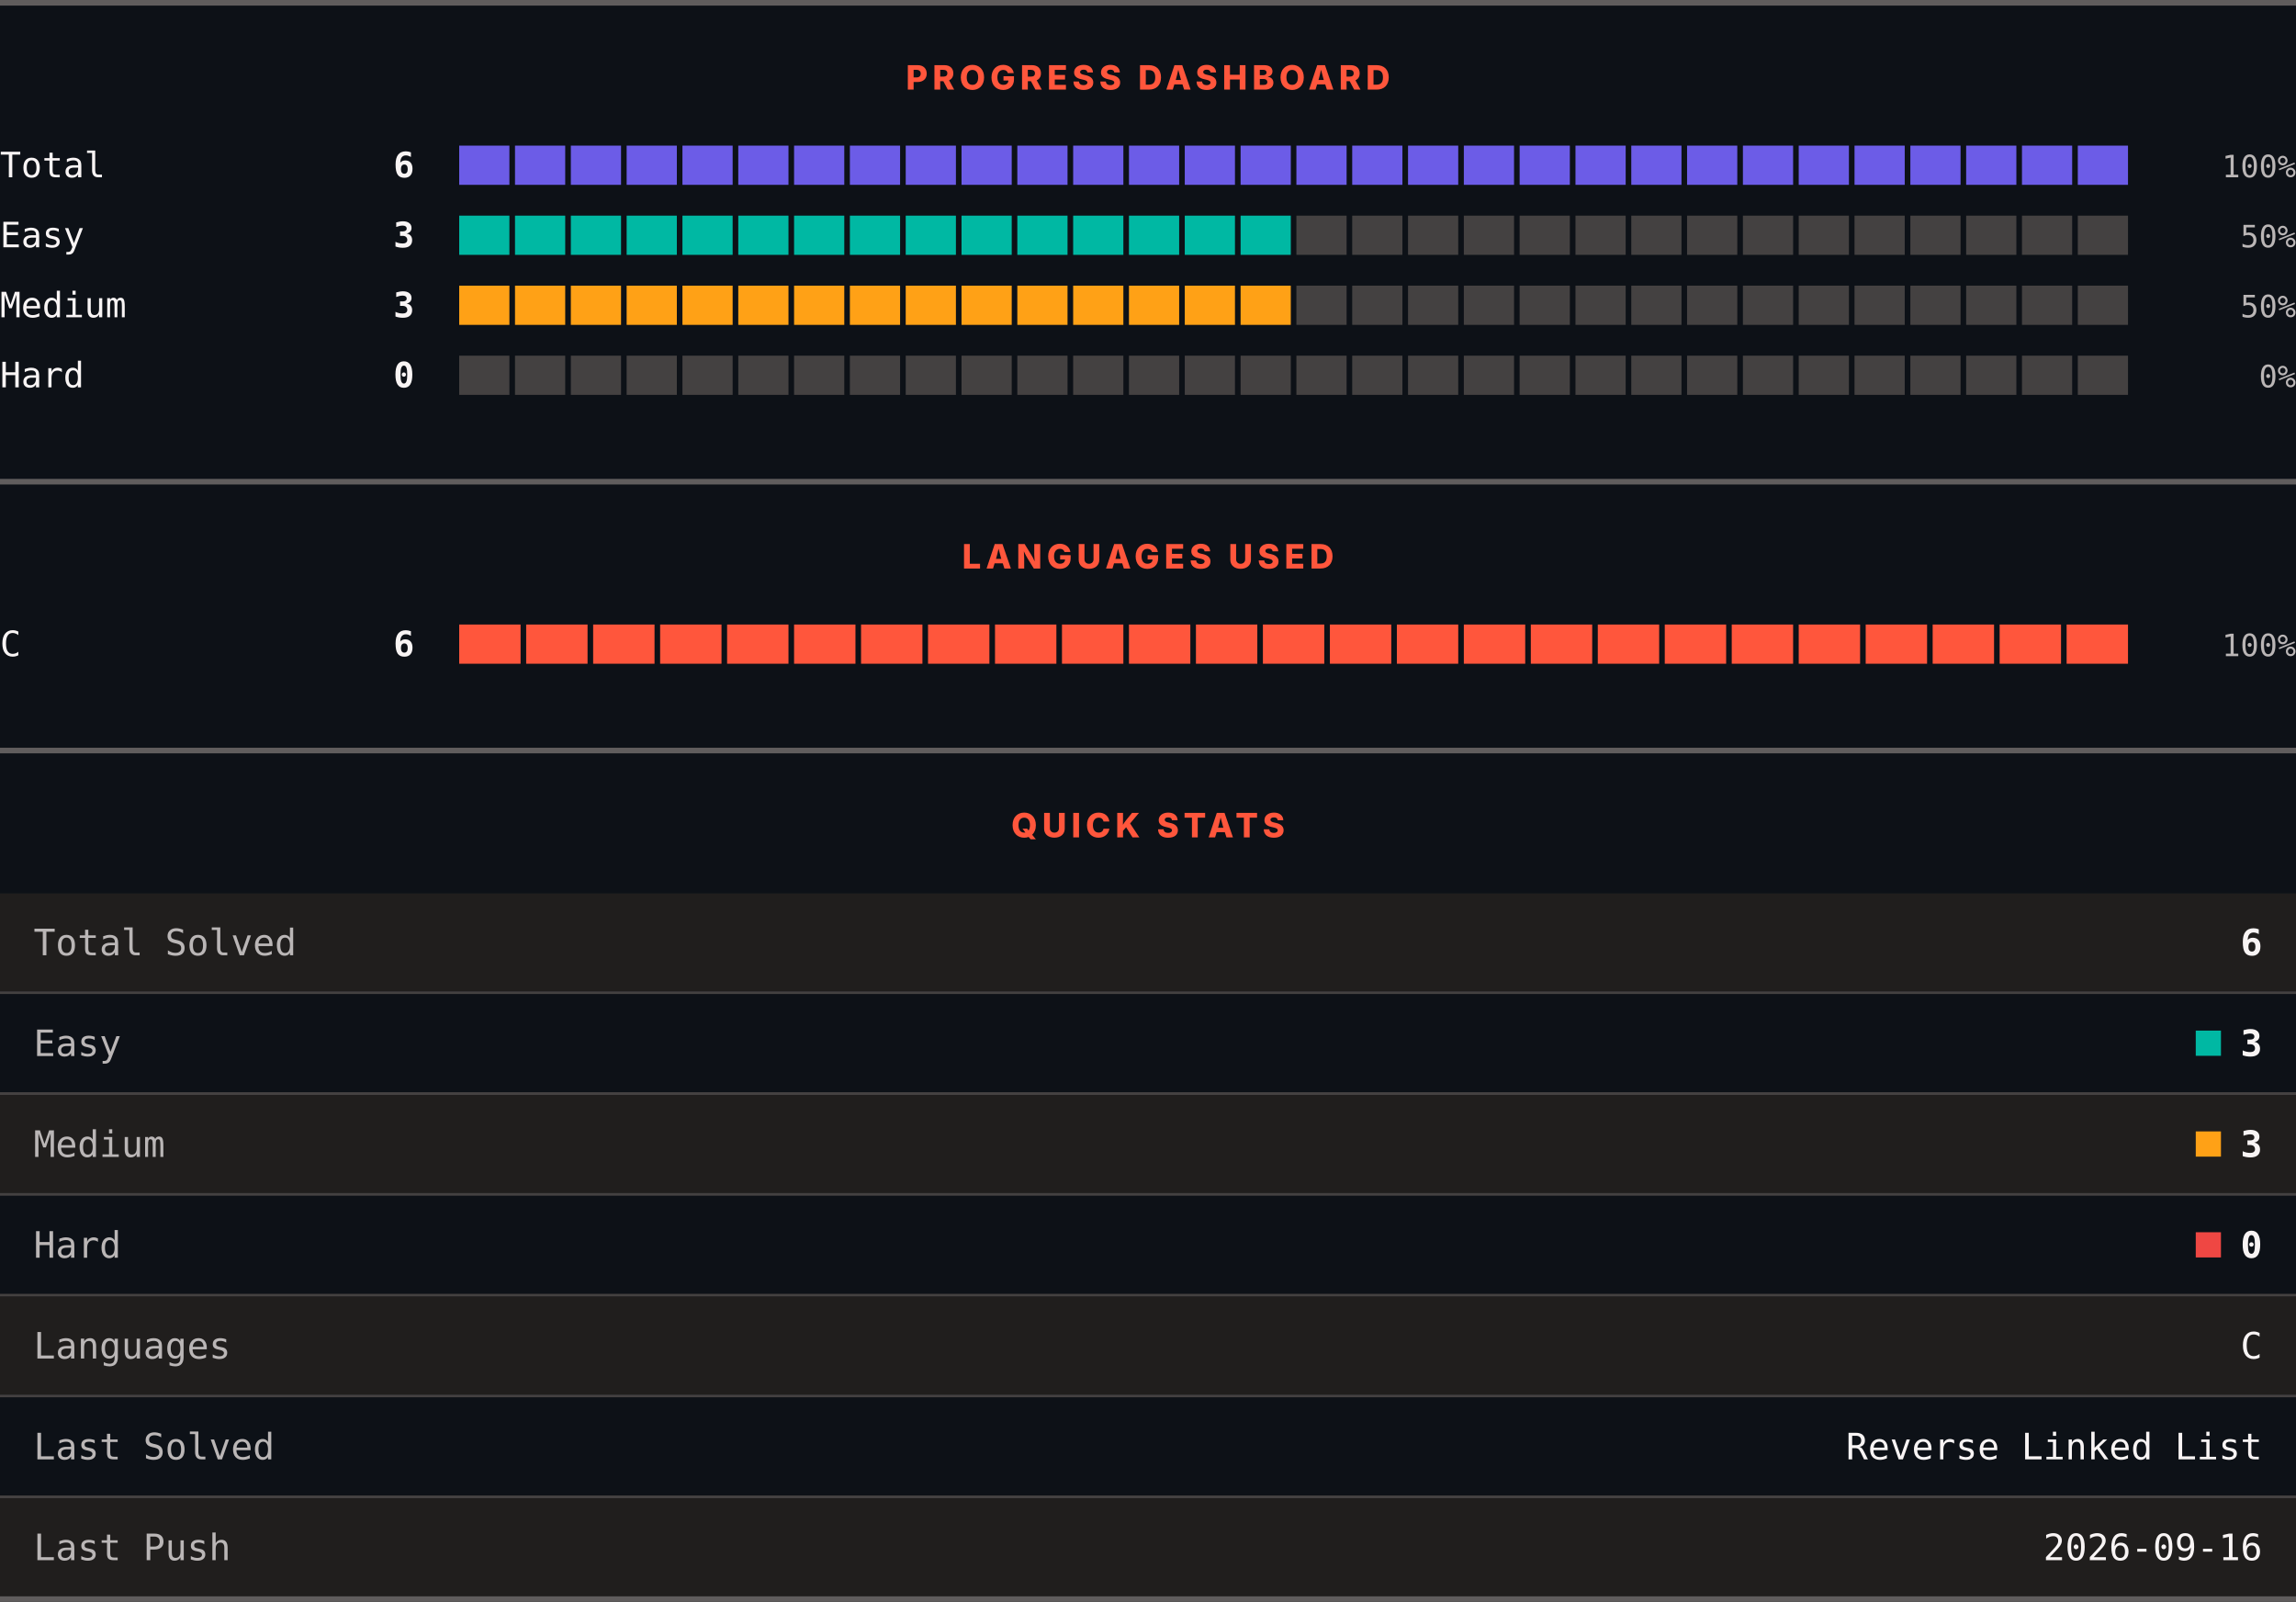
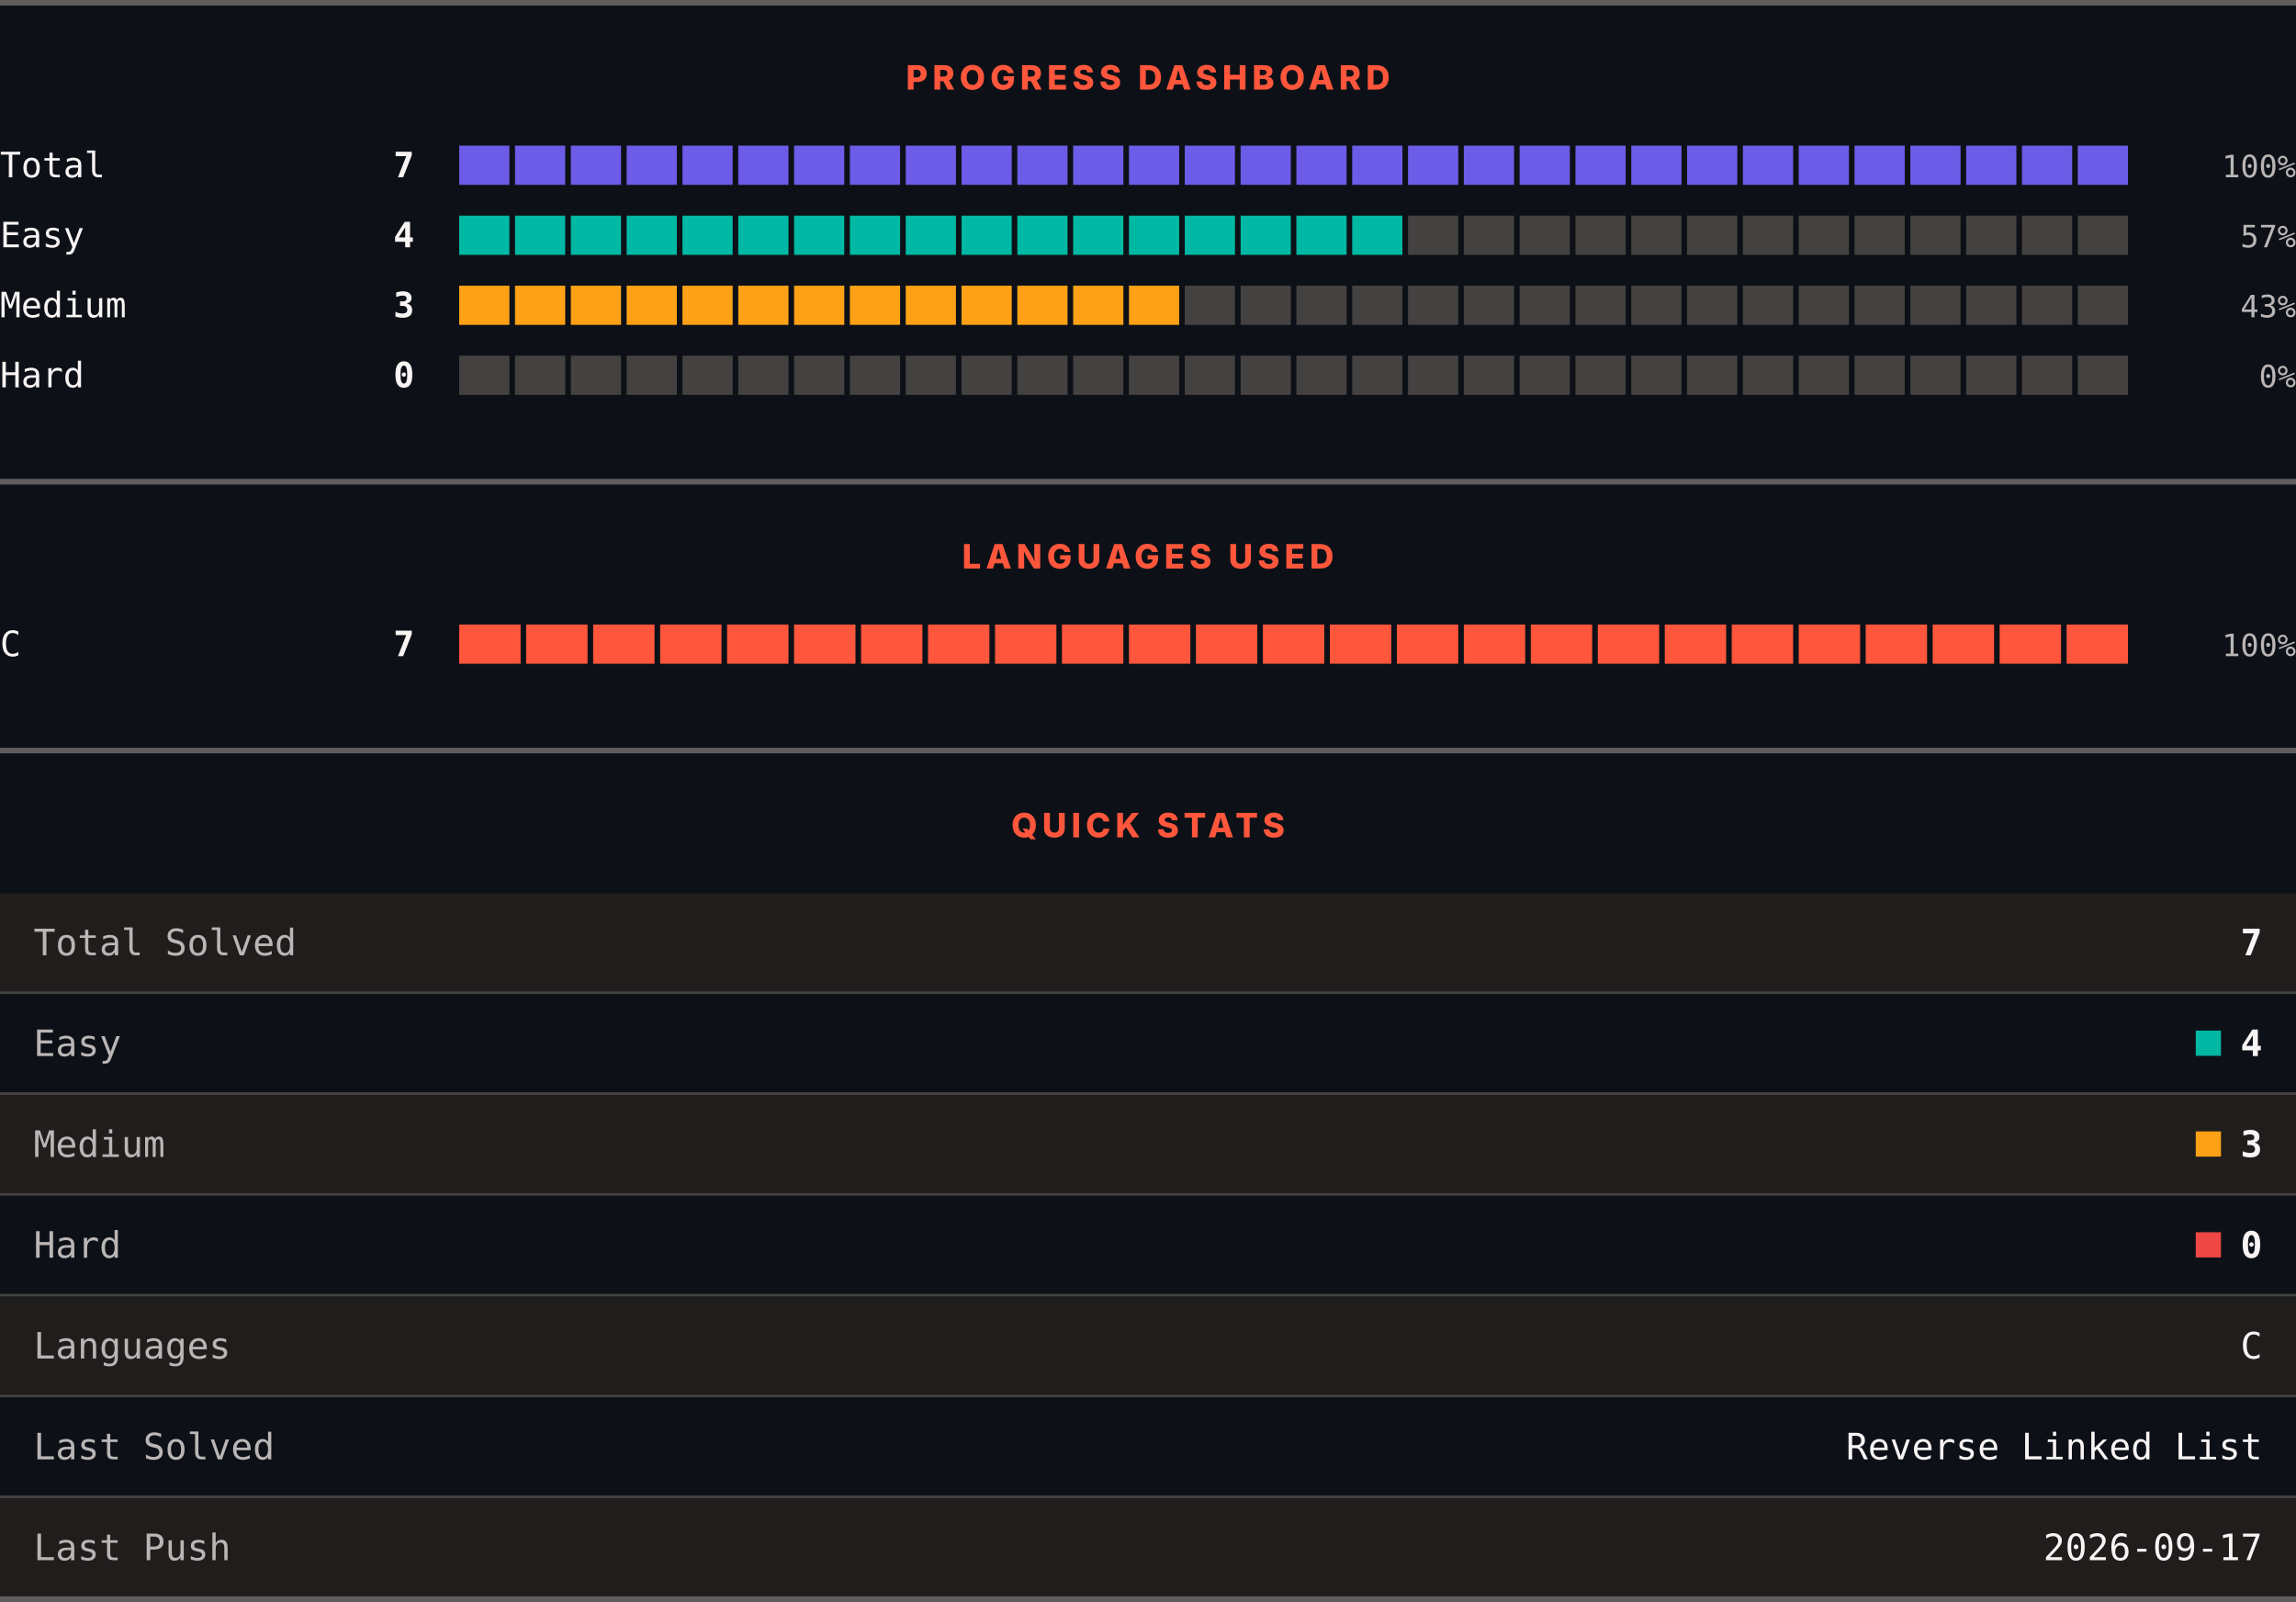
<svg xmlns="http://www.w3.org/2000/svg" width="820" height="572" viewBox="0 0 820 572" role="img" aria-label="LeetCode progress, languages and quick stats">
  <rect width="820" height="572" fill="#0d1117" />
  <rect x="0" y="0" width="820" height="2" fill="#605d5d" />
  <text x="410" y="32" text-anchor="middle" font-family="Archivo, system-ui, -apple-system, Segoe UI, sans-serif" font-size="12" font-weight="800" letter-spacing="1.68" fill="#ff563c">PROGRESS DASHBOARD</text>
  <text x="0" y="63.3" font-family="ui-monospace, SFMono-Regular, Menlo, Consolas, monospace" font-size="12.5" fill="#f8f4f4">Total</text>
-   <text x="148" y="63.3" text-anchor="end" font-family="ui-monospace, SFMono-Regular, Menlo, Consolas, monospace" font-size="12.5" font-weight="700" fill="#f8f4f4">6</text>
+   <text x="148" y="63.3" text-anchor="end" font-family="ui-monospace, SFMono-Regular, Menlo, Consolas, monospace" font-size="12.5" font-weight="700" fill="#f8f4f4">7</text>
  <rect x="164.00" y="52" width="17.93" height="14" fill="#6c5ce7" />
  <rect x="183.93" y="52" width="17.93" height="14" fill="#6c5ce7" />
  <rect x="203.87" y="52" width="17.93" height="14" fill="#6c5ce7" />
  <rect x="223.80" y="52" width="17.93" height="14" fill="#6c5ce7" />
  <rect x="243.73" y="52" width="17.93" height="14" fill="#6c5ce7" />
  <rect x="263.67" y="52" width="17.93" height="14" fill="#6c5ce7" />
  <rect x="283.60" y="52" width="17.93" height="14" fill="#6c5ce7" />
  <rect x="303.53" y="52" width="17.93" height="14" fill="#6c5ce7" />
  <rect x="323.47" y="52" width="17.93" height="14" fill="#6c5ce7" />
  <rect x="343.40" y="52" width="17.93" height="14" fill="#6c5ce7" />
  <rect x="363.33" y="52" width="17.93" height="14" fill="#6c5ce7" />
  <rect x="383.27" y="52" width="17.93" height="14" fill="#6c5ce7" />
  <rect x="403.20" y="52" width="17.93" height="14" fill="#6c5ce7" />
  <rect x="423.13" y="52" width="17.93" height="14" fill="#6c5ce7" />
  <rect x="443.07" y="52" width="17.93" height="14" fill="#6c5ce7" />
  <rect x="463.00" y="52" width="17.93" height="14" fill="#6c5ce7" />
  <rect x="482.93" y="52" width="17.93" height="14" fill="#6c5ce7" />
  <rect x="502.87" y="52" width="17.93" height="14" fill="#6c5ce7" />
  <rect x="522.80" y="52" width="17.93" height="14" fill="#6c5ce7" />
  <rect x="542.73" y="52" width="17.93" height="14" fill="#6c5ce7" />
  <rect x="562.67" y="52" width="17.93" height="14" fill="#6c5ce7" />
  <rect x="582.60" y="52" width="17.93" height="14" fill="#6c5ce7" />
  <rect x="602.53" y="52" width="17.93" height="14" fill="#6c5ce7" />
  <rect x="622.47" y="52" width="17.93" height="14" fill="#6c5ce7" />
  <rect x="642.40" y="52" width="17.93" height="14" fill="#6c5ce7" />
  <rect x="662.33" y="52" width="17.93" height="14" fill="#6c5ce7" />
  <rect x="682.27" y="52" width="17.93" height="14" fill="#6c5ce7" />
  <rect x="702.20" y="52" width="17.93" height="14" fill="#6c5ce7" />
  <rect x="722.13" y="52" width="17.93" height="14" fill="#6c5ce7" />
  <rect x="742.07" y="52" width="17.93" height="14" fill="#6c5ce7" />
  <text x="820" y="63.3" text-anchor="end" font-family="ui-monospace, SFMono-Regular, Menlo, Consolas, monospace" font-size="11" fill="#bab6b6">100%</text>
  <text x="0" y="88.3" font-family="ui-monospace, SFMono-Regular, Menlo, Consolas, monospace" font-size="12.5" fill="#f8f4f4">Easy</text>
-   <text x="148" y="88.3" text-anchor="end" font-family="ui-monospace, SFMono-Regular, Menlo, Consolas, monospace" font-size="12.5" font-weight="700" fill="#f8f4f4">3</text>
+   <text x="148" y="88.3" text-anchor="end" font-family="ui-monospace, SFMono-Regular, Menlo, Consolas, monospace" font-size="12.5" font-weight="700" fill="#f8f4f4">4</text>
  <rect x="164.00" y="77" width="17.93" height="14" fill="#00b8a3" />
  <rect x="183.93" y="77" width="17.93" height="14" fill="#00b8a3" />
  <rect x="203.87" y="77" width="17.93" height="14" fill="#00b8a3" />
  <rect x="223.80" y="77" width="17.93" height="14" fill="#00b8a3" />
  <rect x="243.73" y="77" width="17.93" height="14" fill="#00b8a3" />
  <rect x="263.67" y="77" width="17.93" height="14" fill="#00b8a3" />
  <rect x="283.60" y="77" width="17.93" height="14" fill="#00b8a3" />
  <rect x="303.53" y="77" width="17.93" height="14" fill="#00b8a3" />
  <rect x="323.47" y="77" width="17.93" height="14" fill="#00b8a3" />
  <rect x="343.40" y="77" width="17.93" height="14" fill="#00b8a3" />
  <rect x="363.33" y="77" width="17.93" height="14" fill="#00b8a3" />
  <rect x="383.27" y="77" width="17.93" height="14" fill="#00b8a3" />
  <rect x="403.20" y="77" width="17.93" height="14" fill="#00b8a3" />
  <rect x="423.13" y="77" width="17.93" height="14" fill="#00b8a3" />
  <rect x="443.07" y="77" width="17.93" height="14" fill="#00b8a3" />
-   <rect x="463.00" y="77" width="17.93" height="14" fill="#444141" />
-   <rect x="482.93" y="77" width="17.93" height="14" fill="#444141" />
+   <rect x="463.00" y="77" width="17.93" height="14" fill="#00b8a3" />
+   <rect x="482.93" y="77" width="17.93" height="14" fill="#00b8a3" />
  <rect x="502.87" y="77" width="17.93" height="14" fill="#444141" />
  <rect x="522.80" y="77" width="17.93" height="14" fill="#444141" />
  <rect x="542.73" y="77" width="17.93" height="14" fill="#444141" />
  <rect x="562.67" y="77" width="17.93" height="14" fill="#444141" />
  <rect x="582.60" y="77" width="17.93" height="14" fill="#444141" />
  <rect x="602.53" y="77" width="17.93" height="14" fill="#444141" />
  <rect x="622.47" y="77" width="17.93" height="14" fill="#444141" />
  <rect x="642.40" y="77" width="17.93" height="14" fill="#444141" />
  <rect x="662.33" y="77" width="17.93" height="14" fill="#444141" />
  <rect x="682.27" y="77" width="17.93" height="14" fill="#444141" />
  <rect x="702.20" y="77" width="17.93" height="14" fill="#444141" />
  <rect x="722.13" y="77" width="17.93" height="14" fill="#444141" />
  <rect x="742.07" y="77" width="17.93" height="14" fill="#444141" />
-   <text x="820" y="88.3" text-anchor="end" font-family="ui-monospace, SFMono-Regular, Menlo, Consolas, monospace" font-size="11" fill="#bab6b6">50%</text>
+   <text x="820" y="88.3" text-anchor="end" font-family="ui-monospace, SFMono-Regular, Menlo, Consolas, monospace" font-size="11" fill="#bab6b6">57%</text>
  <text x="0" y="113.3" font-family="ui-monospace, SFMono-Regular, Menlo, Consolas, monospace" font-size="12.5" fill="#f8f4f4">Medium</text>
  <text x="148" y="113.3" text-anchor="end" font-family="ui-monospace, SFMono-Regular, Menlo, Consolas, monospace" font-size="12.5" font-weight="700" fill="#f8f4f4">3</text>
  <rect x="164.00" y="102" width="17.93" height="14" fill="#ffa116" />
  <rect x="183.93" y="102" width="17.93" height="14" fill="#ffa116" />
  <rect x="203.87" y="102" width="17.93" height="14" fill="#ffa116" />
  <rect x="223.80" y="102" width="17.93" height="14" fill="#ffa116" />
  <rect x="243.73" y="102" width="17.93" height="14" fill="#ffa116" />
  <rect x="263.67" y="102" width="17.93" height="14" fill="#ffa116" />
  <rect x="283.60" y="102" width="17.93" height="14" fill="#ffa116" />
  <rect x="303.53" y="102" width="17.93" height="14" fill="#ffa116" />
  <rect x="323.47" y="102" width="17.93" height="14" fill="#ffa116" />
  <rect x="343.40" y="102" width="17.93" height="14" fill="#ffa116" />
  <rect x="363.33" y="102" width="17.93" height="14" fill="#ffa116" />
  <rect x="383.27" y="102" width="17.93" height="14" fill="#ffa116" />
  <rect x="403.20" y="102" width="17.93" height="14" fill="#ffa116" />
-   <rect x="423.13" y="102" width="17.93" height="14" fill="#ffa116" />
-   <rect x="443.07" y="102" width="17.93" height="14" fill="#ffa116" />
+   <rect x="423.13" y="102" width="17.93" height="14" fill="#444141" />
+   <rect x="443.07" y="102" width="17.93" height="14" fill="#444141" />
  <rect x="463.00" y="102" width="17.93" height="14" fill="#444141" />
  <rect x="482.93" y="102" width="17.93" height="14" fill="#444141" />
  <rect x="502.87" y="102" width="17.93" height="14" fill="#444141" />
  <rect x="522.80" y="102" width="17.93" height="14" fill="#444141" />
  <rect x="542.73" y="102" width="17.93" height="14" fill="#444141" />
  <rect x="562.67" y="102" width="17.93" height="14" fill="#444141" />
  <rect x="582.60" y="102" width="17.93" height="14" fill="#444141" />
  <rect x="602.53" y="102" width="17.93" height="14" fill="#444141" />
  <rect x="622.47" y="102" width="17.93" height="14" fill="#444141" />
  <rect x="642.40" y="102" width="17.93" height="14" fill="#444141" />
  <rect x="662.33" y="102" width="17.93" height="14" fill="#444141" />
  <rect x="682.27" y="102" width="17.93" height="14" fill="#444141" />
  <rect x="702.20" y="102" width="17.93" height="14" fill="#444141" />
  <rect x="722.13" y="102" width="17.93" height="14" fill="#444141" />
  <rect x="742.07" y="102" width="17.93" height="14" fill="#444141" />
-   <text x="820" y="113.3" text-anchor="end" font-family="ui-monospace, SFMono-Regular, Menlo, Consolas, monospace" font-size="11" fill="#bab6b6">50%</text>
+   <text x="820" y="113.3" text-anchor="end" font-family="ui-monospace, SFMono-Regular, Menlo, Consolas, monospace" font-size="11" fill="#bab6b6">43%</text>
  <text x="0" y="138.3" font-family="ui-monospace, SFMono-Regular, Menlo, Consolas, monospace" font-size="12.5" fill="#f8f4f4">Hard</text>
  <text x="148" y="138.3" text-anchor="end" font-family="ui-monospace, SFMono-Regular, Menlo, Consolas, monospace" font-size="12.5" font-weight="700" fill="#f8f4f4">0</text>
  <rect x="164.00" y="127" width="17.93" height="14" fill="#444141" />
  <rect x="183.93" y="127" width="17.93" height="14" fill="#444141" />
  <rect x="203.87" y="127" width="17.93" height="14" fill="#444141" />
  <rect x="223.80" y="127" width="17.93" height="14" fill="#444141" />
  <rect x="243.73" y="127" width="17.93" height="14" fill="#444141" />
  <rect x="263.67" y="127" width="17.93" height="14" fill="#444141" />
  <rect x="283.60" y="127" width="17.93" height="14" fill="#444141" />
  <rect x="303.53" y="127" width="17.93" height="14" fill="#444141" />
  <rect x="323.47" y="127" width="17.93" height="14" fill="#444141" />
  <rect x="343.40" y="127" width="17.93" height="14" fill="#444141" />
  <rect x="363.33" y="127" width="17.93" height="14" fill="#444141" />
  <rect x="383.27" y="127" width="17.93" height="14" fill="#444141" />
  <rect x="403.20" y="127" width="17.93" height="14" fill="#444141" />
  <rect x="423.13" y="127" width="17.93" height="14" fill="#444141" />
  <rect x="443.07" y="127" width="17.93" height="14" fill="#444141" />
  <rect x="463.00" y="127" width="17.93" height="14" fill="#444141" />
  <rect x="482.93" y="127" width="17.93" height="14" fill="#444141" />
  <rect x="502.87" y="127" width="17.93" height="14" fill="#444141" />
  <rect x="522.80" y="127" width="17.93" height="14" fill="#444141" />
  <rect x="542.73" y="127" width="17.93" height="14" fill="#444141" />
  <rect x="562.67" y="127" width="17.93" height="14" fill="#444141" />
  <rect x="582.60" y="127" width="17.93" height="14" fill="#444141" />
  <rect x="602.53" y="127" width="17.93" height="14" fill="#444141" />
  <rect x="622.47" y="127" width="17.93" height="14" fill="#444141" />
  <rect x="642.40" y="127" width="17.93" height="14" fill="#444141" />
  <rect x="662.33" y="127" width="17.93" height="14" fill="#444141" />
  <rect x="682.27" y="127" width="17.93" height="14" fill="#444141" />
  <rect x="702.20" y="127" width="17.93" height="14" fill="#444141" />
  <rect x="722.13" y="127" width="17.93" height="14" fill="#444141" />
  <rect x="742.07" y="127" width="17.93" height="14" fill="#444141" />
  <text x="820" y="138.3" text-anchor="end" font-family="ui-monospace, SFMono-Regular, Menlo, Consolas, monospace" font-size="11" fill="#bab6b6">0%</text>
  <rect x="0" y="171" width="820" height="2" fill="#605d5d" />
  <text x="410" y="203" text-anchor="middle" font-family="Archivo, system-ui, -apple-system, Segoe UI, sans-serif" font-size="12" font-weight="800" letter-spacing="1.68" fill="#ff563c">LANGUAGES USED</text>
  <text x="0" y="234.3" font-family="ui-monospace, SFMono-Regular, Menlo, Consolas, monospace" font-size="12.5" fill="#f8f4f4">C</text>
-   <text x="148" y="234.3" text-anchor="end" font-family="ui-monospace, SFMono-Regular, Menlo, Consolas, monospace" font-size="12.5" font-weight="700" fill="#f8f4f4">6</text>
+   <text x="148" y="234.3" text-anchor="end" font-family="ui-monospace, SFMono-Regular, Menlo, Consolas, monospace" font-size="12.5" font-weight="700" fill="#f8f4f4">7</text>
  <rect x="164.00" y="223" width="21.92" height="14" fill="#ff563c" />
  <rect x="187.92" y="223" width="21.92" height="14" fill="#ff563c" />
  <rect x="211.84" y="223" width="21.92" height="14" fill="#ff563c" />
  <rect x="235.76" y="223" width="21.92" height="14" fill="#ff563c" />
  <rect x="259.68" y="223" width="21.92" height="14" fill="#ff563c" />
  <rect x="283.60" y="223" width="21.92" height="14" fill="#ff563c" />
  <rect x="307.52" y="223" width="21.92" height="14" fill="#ff563c" />
  <rect x="331.44" y="223" width="21.92" height="14" fill="#ff563c" />
  <rect x="355.36" y="223" width="21.92" height="14" fill="#ff563c" />
  <rect x="379.28" y="223" width="21.92" height="14" fill="#ff563c" />
  <rect x="403.20" y="223" width="21.92" height="14" fill="#ff563c" />
  <rect x="427.12" y="223" width="21.92" height="14" fill="#ff563c" />
  <rect x="451.04" y="223" width="21.92" height="14" fill="#ff563c" />
  <rect x="474.96" y="223" width="21.92" height="14" fill="#ff563c" />
  <rect x="498.88" y="223" width="21.92" height="14" fill="#ff563c" />
  <rect x="522.80" y="223" width="21.92" height="14" fill="#ff563c" />
  <rect x="546.72" y="223" width="21.92" height="14" fill="#ff563c" />
  <rect x="570.64" y="223" width="21.92" height="14" fill="#ff563c" />
  <rect x="594.56" y="223" width="21.92" height="14" fill="#ff563c" />
  <rect x="618.48" y="223" width="21.92" height="14" fill="#ff563c" />
  <rect x="642.40" y="223" width="21.92" height="14" fill="#ff563c" />
  <rect x="666.32" y="223" width="21.92" height="14" fill="#ff563c" />
  <rect x="690.24" y="223" width="21.92" height="14" fill="#ff563c" />
  <rect x="714.16" y="223" width="21.92" height="14" fill="#ff563c" />
  <rect x="738.08" y="223" width="21.92" height="14" fill="#ff563c" />
  <text x="820" y="234.3" text-anchor="end" font-family="ui-monospace, SFMono-Regular, Menlo, Consolas, monospace" font-size="11" fill="#bab6b6">100%</text>
  <rect x="0" y="267" width="820" height="2" fill="#605d5d" />
  <text x="410" y="299" text-anchor="middle" font-family="Archivo, system-ui, -apple-system, Segoe UI, sans-serif" font-size="12" font-weight="800" letter-spacing="1.68" fill="#ff563c">QUICK STATS</text>
  <rect x="0" y="319" width="820" height="35" fill="#201e1d" />
  <text x="12" y="341.1" font-family="ui-monospace, SFMono-Regular, Menlo, Consolas, monospace" font-size="13" fill="#bab6b6">Total Solved</text>
-   <text x="808" y="341.1" text-anchor="end" font-family="ui-monospace, SFMono-Regular, Menlo, Consolas, monospace" font-size="13" font-weight="700" fill="#f8f4f4">6</text>
+   <text x="808" y="341.1" text-anchor="end" font-family="ui-monospace, SFMono-Regular, Menlo, Consolas, monospace" font-size="13" font-weight="700" fill="#f8f4f4">7</text>
  <rect x="0" y="354" width="820" height="1" fill="#444141" />
  <rect x="0" y="355" width="820" height="35" fill="#0d1117" />
  <text x="12" y="377.1" font-family="ui-monospace, SFMono-Regular, Menlo, Consolas, monospace" font-size="13" fill="#bab6b6">Easy</text>
  <rect x="784.2" y="368" width="9" height="9" fill="#00b8a3" />
-   <text x="808" y="377.1" text-anchor="end" font-family="ui-monospace, SFMono-Regular, Menlo, Consolas, monospace" font-size="13" font-weight="700" fill="#f8f4f4">3</text>
+   <text x="808" y="377.1" text-anchor="end" font-family="ui-monospace, SFMono-Regular, Menlo, Consolas, monospace" font-size="13" font-weight="700" fill="#f8f4f4">4</text>
  <rect x="0" y="390" width="820" height="1" fill="#444141" />
  <rect x="0" y="391" width="820" height="35" fill="#201e1d" />
  <text x="12" y="413.1" font-family="ui-monospace, SFMono-Regular, Menlo, Consolas, monospace" font-size="13" fill="#bab6b6">Medium</text>
  <rect x="784.2" y="404" width="9" height="9" fill="#ffa116" />
  <text x="808" y="413.1" text-anchor="end" font-family="ui-monospace, SFMono-Regular, Menlo, Consolas, monospace" font-size="13" font-weight="700" fill="#f8f4f4">3</text>
  <rect x="0" y="426" width="820" height="1" fill="#444141" />
  <rect x="0" y="427" width="820" height="35" fill="#0d1117" />
  <text x="12" y="449.1" font-family="ui-monospace, SFMono-Regular, Menlo, Consolas, monospace" font-size="13" fill="#bab6b6">Hard</text>
  <rect x="784.2" y="440" width="9" height="9" fill="#ef4743" />
  <text x="808" y="449.1" text-anchor="end" font-family="ui-monospace, SFMono-Regular, Menlo, Consolas, monospace" font-size="13" font-weight="700" fill="#f8f4f4">0</text>
  <rect x="0" y="462" width="820" height="1" fill="#444141" />
  <rect x="0" y="463" width="820" height="35" fill="#201e1d" />
  <text x="12" y="485.1" font-family="ui-monospace, SFMono-Regular, Menlo, Consolas, monospace" font-size="13" fill="#bab6b6">Languages</text>
  <text x="808" y="485.1" text-anchor="end" font-family="ui-monospace, SFMono-Regular, Menlo, Consolas, monospace" font-size="13" fill="#f8f4f4">C</text>
  <rect x="0" y="498" width="820" height="1" fill="#444141" />
  <rect x="0" y="499" width="820" height="35" fill="#0d1117" />
  <text x="12" y="521.1" font-family="ui-monospace, SFMono-Regular, Menlo, Consolas, monospace" font-size="13" fill="#bab6b6">Last Solved</text>
  <text x="808" y="521.1" text-anchor="end" font-family="ui-monospace, SFMono-Regular, Menlo, Consolas, monospace" font-size="13" fill="#f8f4f4">Reverse Linked List</text>
  <rect x="0" y="534" width="820" height="1" fill="#444141" />
  <rect x="0" y="535" width="820" height="35" fill="#201e1d" />
  <text x="12" y="557.1" font-family="ui-monospace, SFMono-Regular, Menlo, Consolas, monospace" font-size="13" fill="#bab6b6">Last Push</text>
-   <text x="808" y="557.1" text-anchor="end" font-family="ui-monospace, SFMono-Regular, Menlo, Consolas, monospace" font-size="13" fill="#f8f4f4">2026-09-16</text>
+   <text x="808" y="557.1" text-anchor="end" font-family="ui-monospace, SFMono-Regular, Menlo, Consolas, monospace" font-size="13" fill="#f8f4f4">2026-09-17</text>
  <rect x="0" y="570" width="820" height="2" fill="#605d5d" />
</svg>
